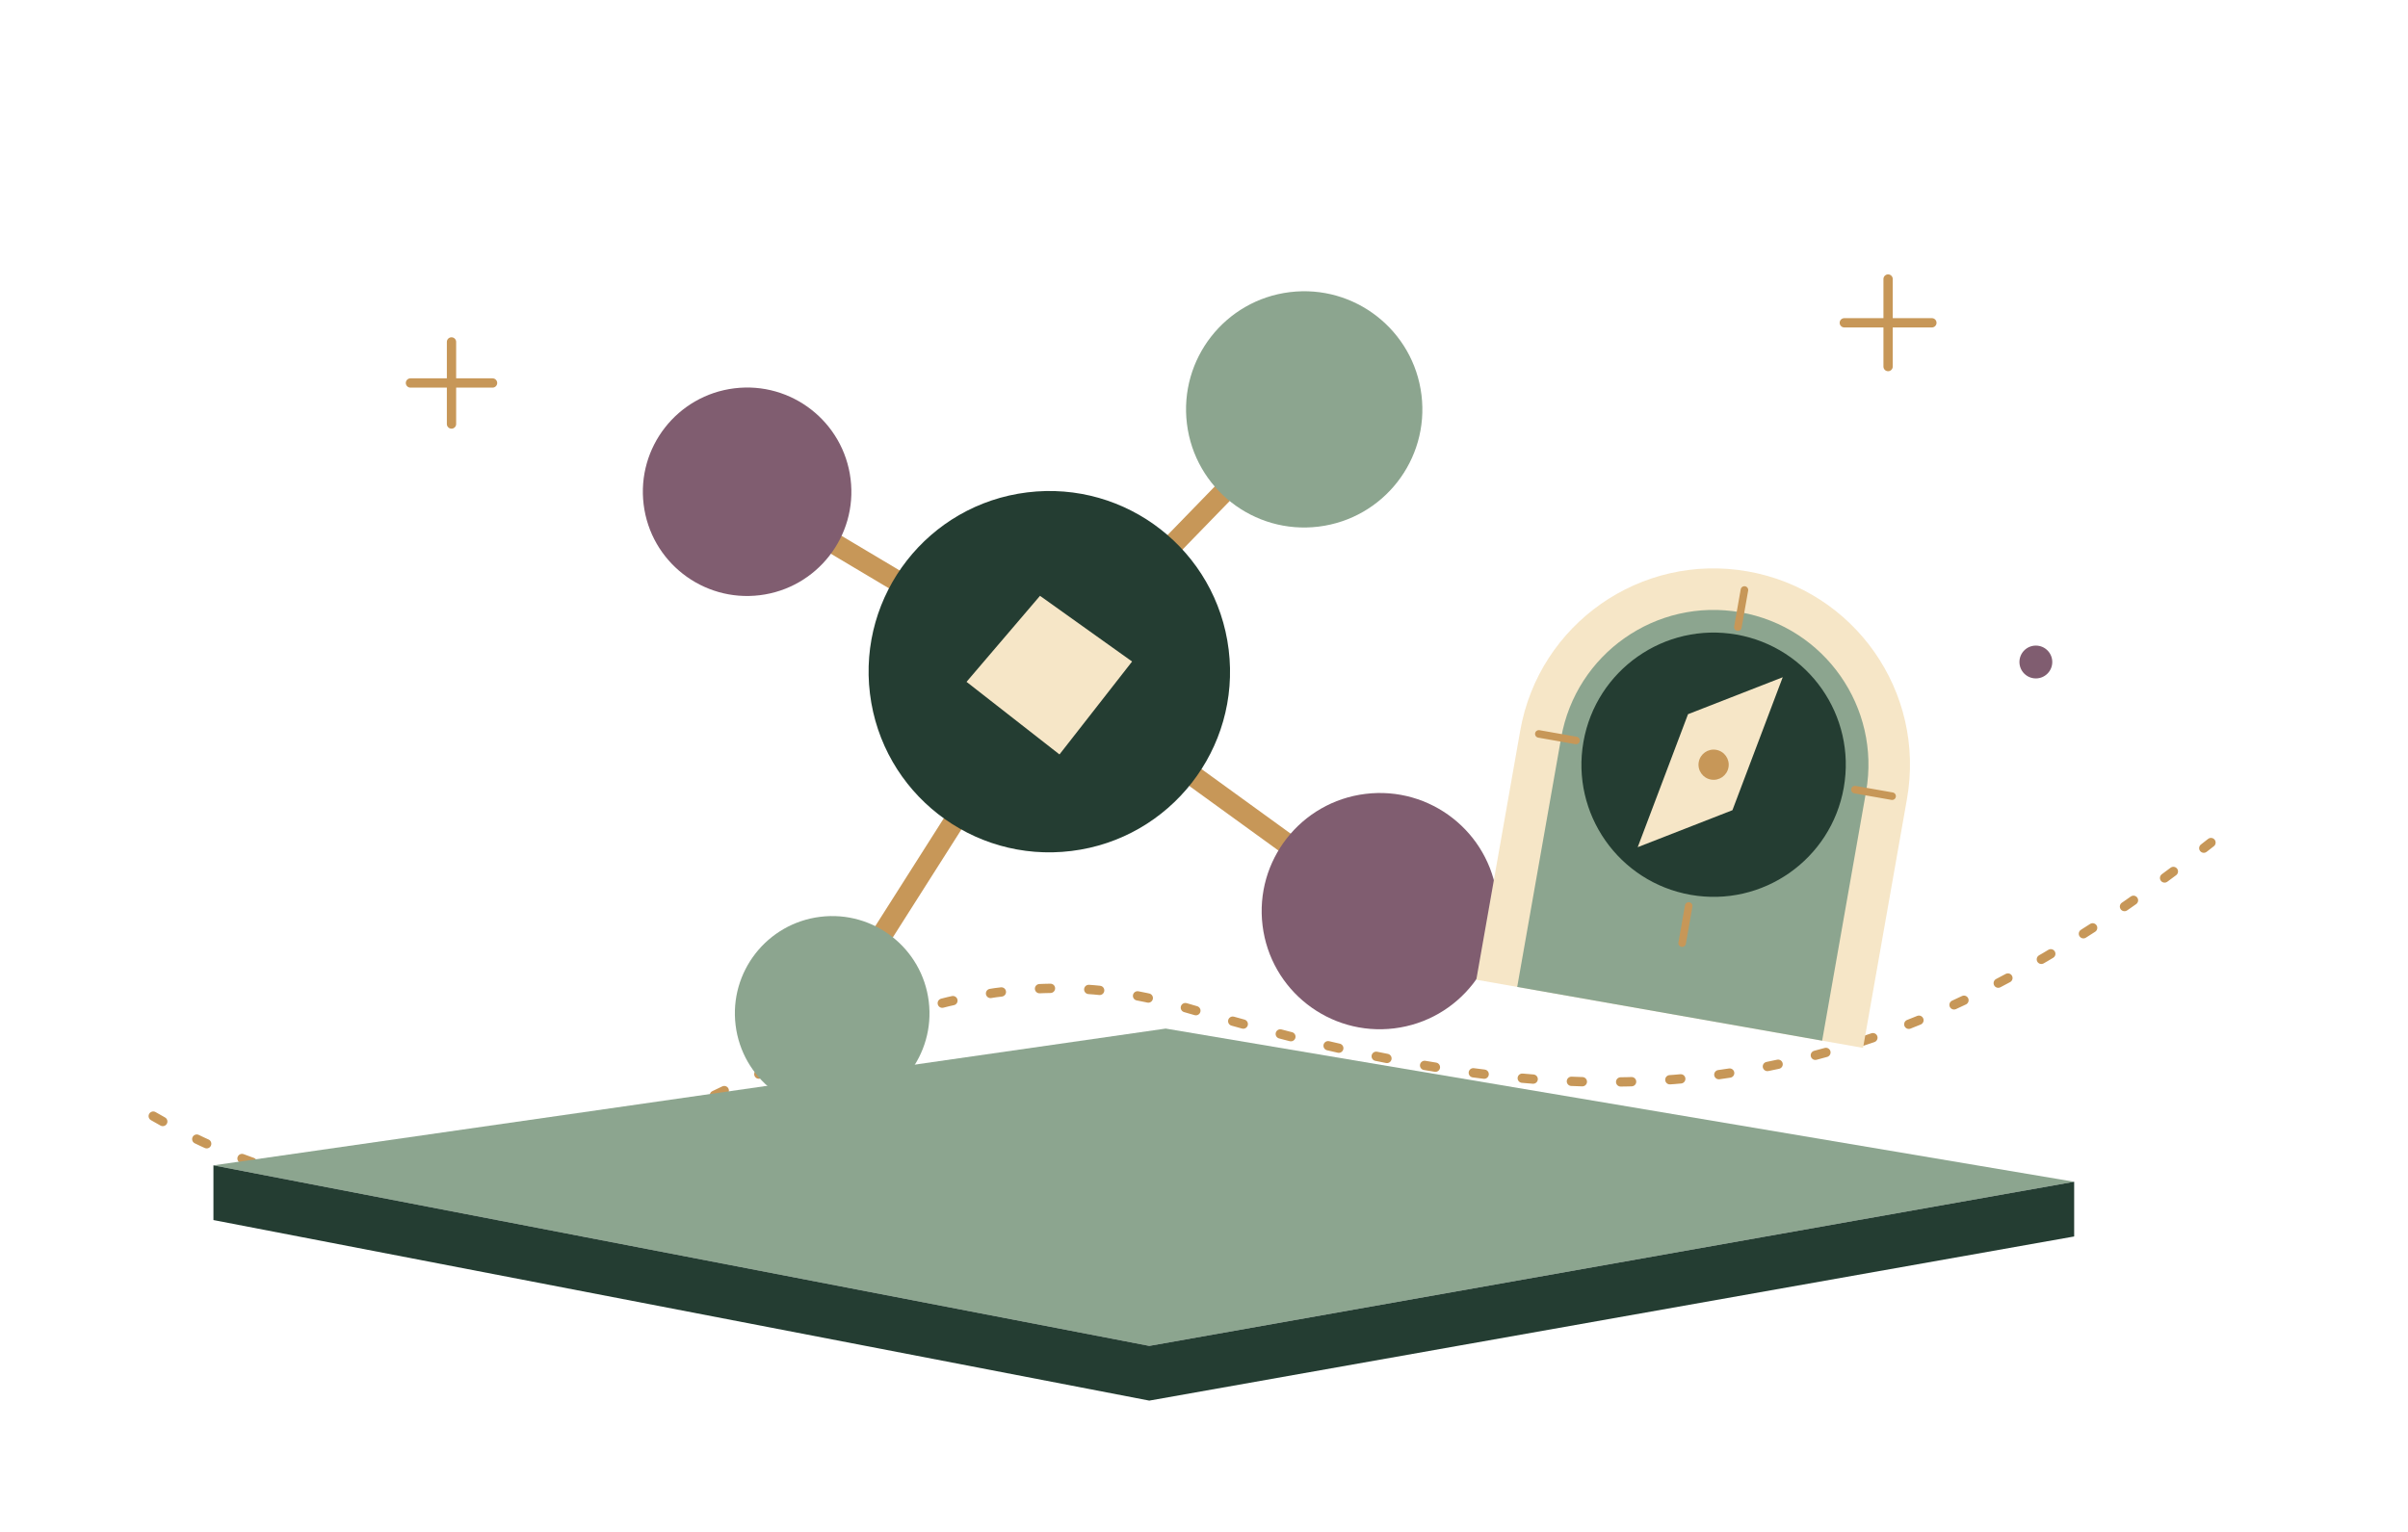
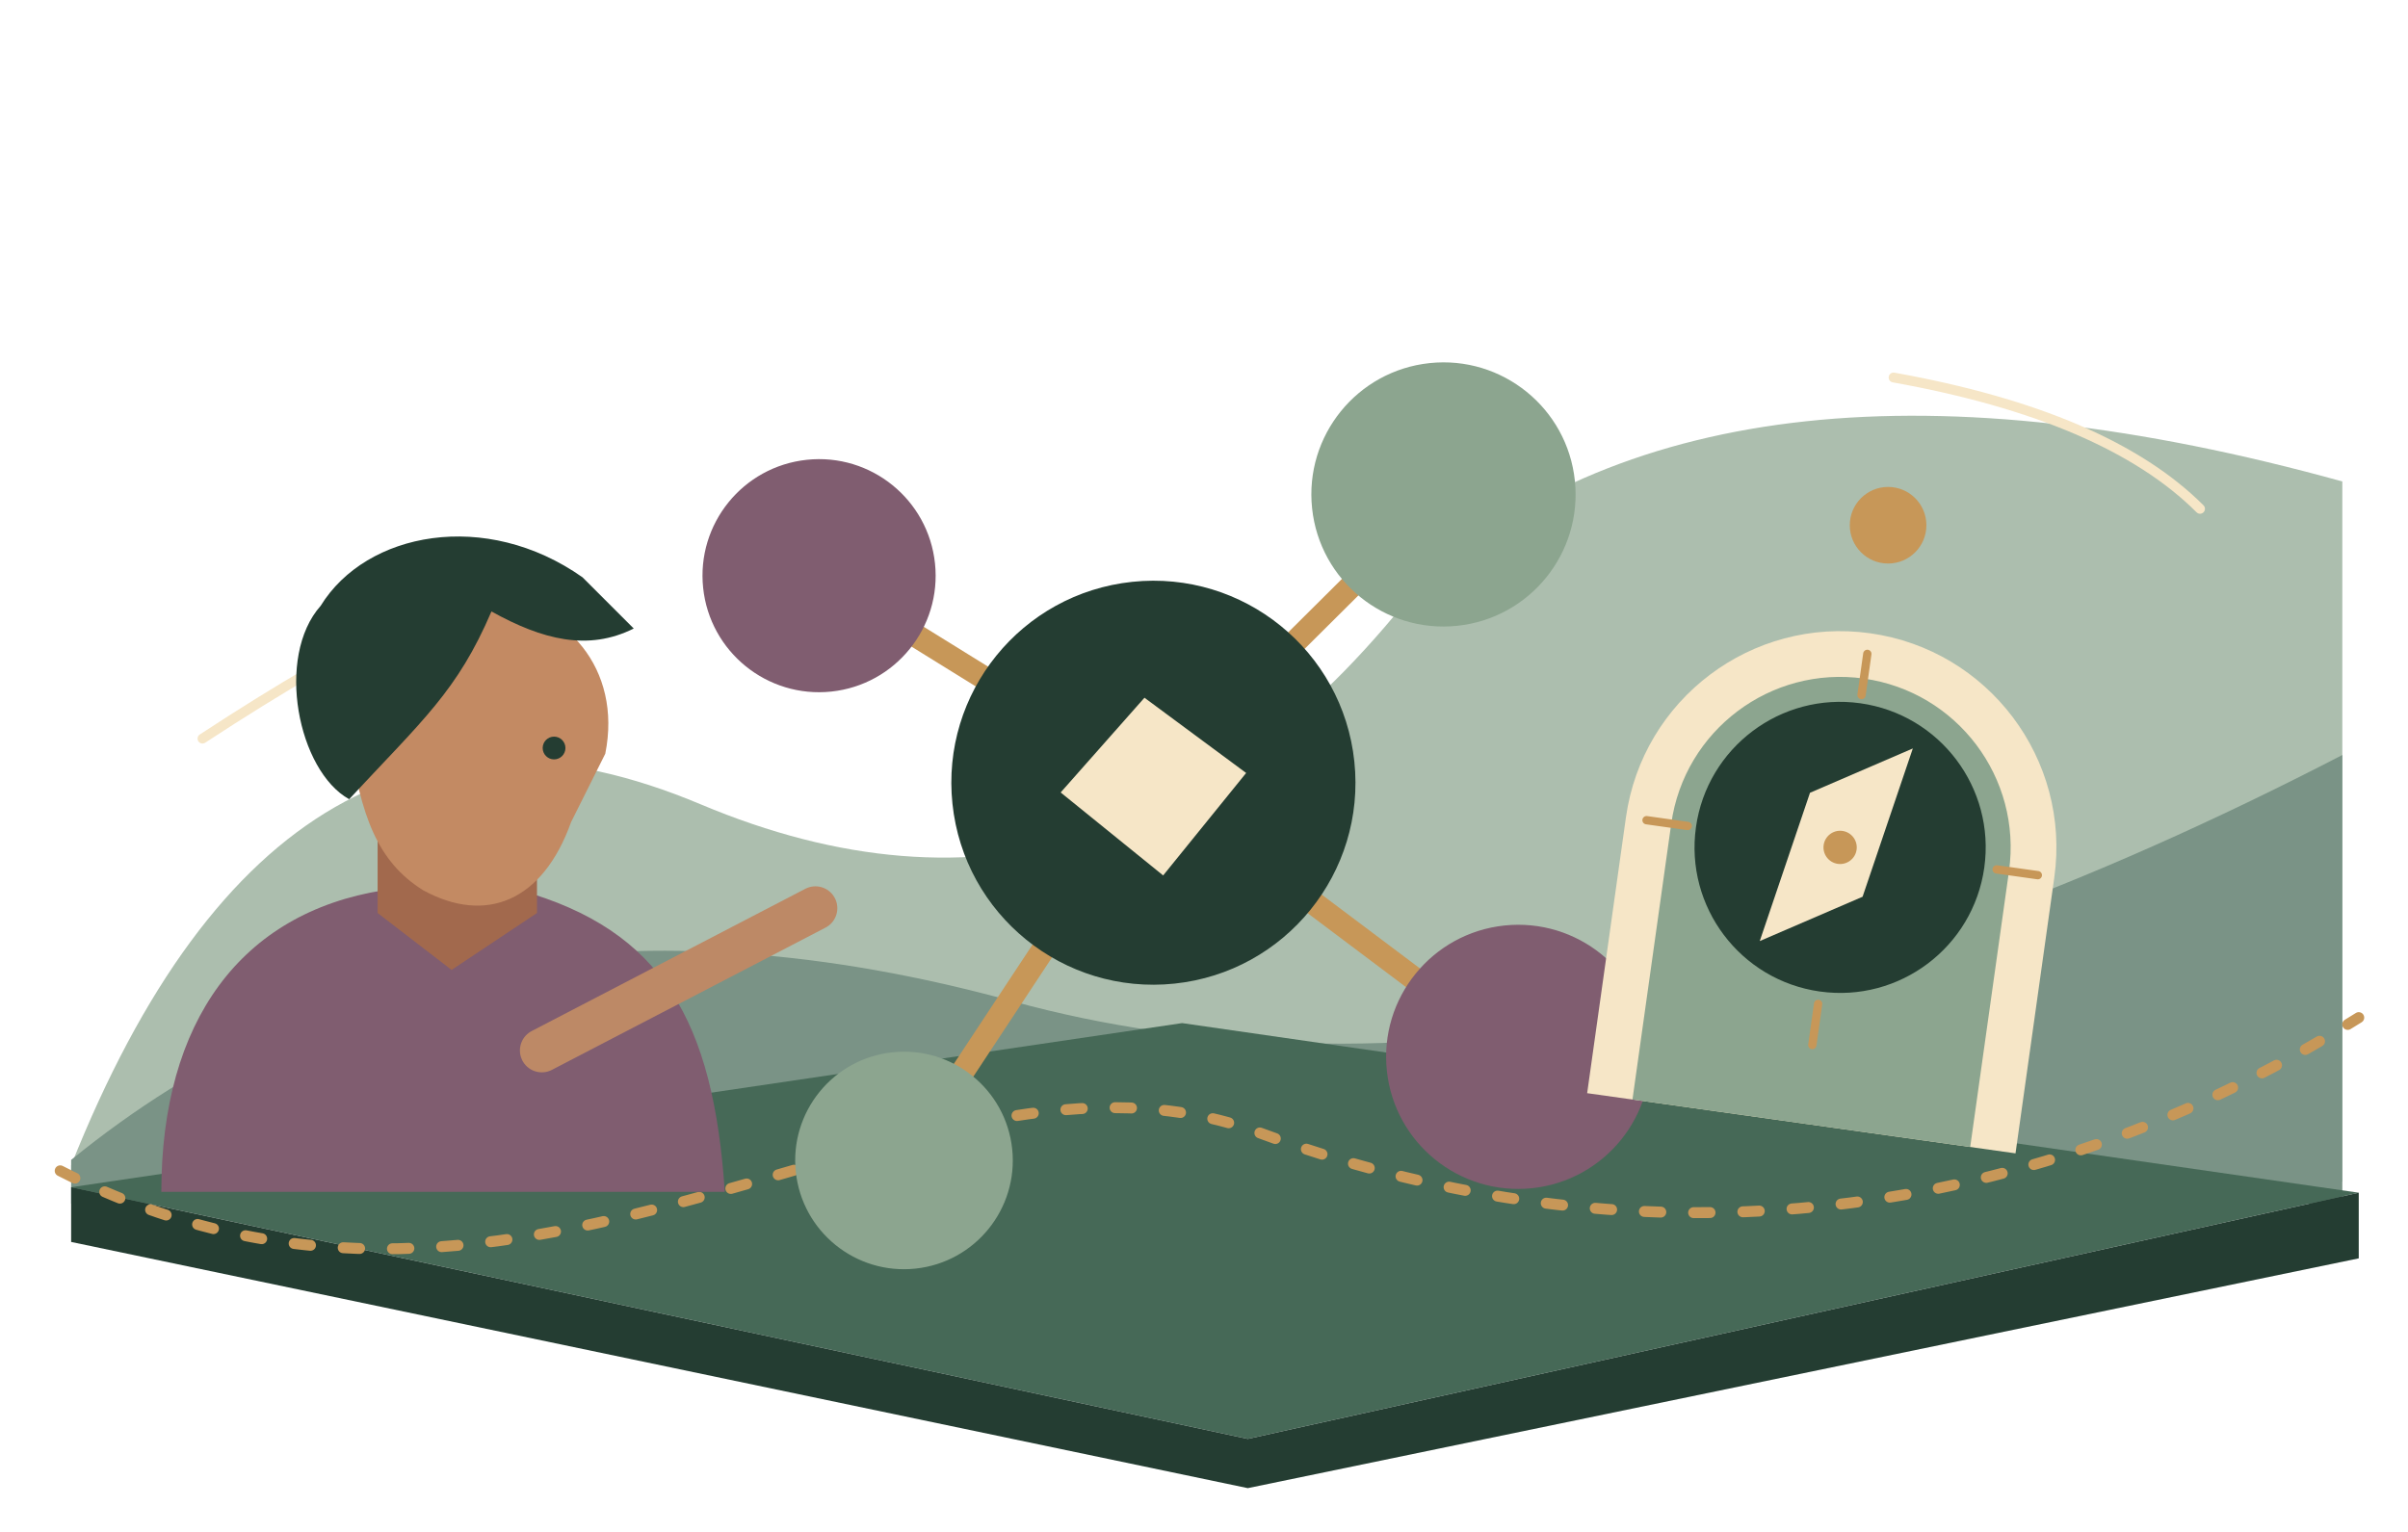
<svg xmlns="http://www.w3.org/2000/svg" viewBox="0 0 440 280" role="img" aria-labelledby="title">
-   <path d="M28 204c78 45 117-41 188-20s121 23 188-30" fill="none" stroke="#c79758" stroke-width="1.7" stroke-linecap="round" stroke-linejoin="round" stroke-dasharray="2 7" />
-   <path d="M75 70h15m-7.5-7.5v15M337 59h16m-8-8v16" fill="none" stroke="#c79758" stroke-width="1.7" stroke-linecap="round" stroke-linejoin="round" />
-   <circle cx="372" cy="121" r="3" fill="#805d70" />
-   <path d="M39 213 213 188l166 28-169 30Z" fill="#8ca58f" />
-   <path d="M39 213v10l171 33 169-30v-10l-169 30Z" fill="#243d32" />
-   <g transform="translate(116 44) scale(1.27) rotate(-7 60 65)">
+   <g opacity=".72">
+     <path d="M13 213Q52 115 128 147T260 106Q316 57 428 88v128H13Z" fill="#8ca58f" />
+     <path d="M13 212q70-57 172-29t243-45v82H13Z" fill="#466957" />
+   </g>
+   <path d="M13 217 216 187l215 31-203 45Z" fill="#466957" />
+   <path d="M13 217v10l215 45 203-42v-12l-203 45Z" fill="#243d32" />
+   <path d="M11 214C97 258 168 184 230 207s134 21 201-21" fill="none" stroke="#c79758" stroke-width="2" stroke-linecap="round" stroke-linejoin="round" stroke-dasharray="3 6" />
+   <path d="M37 135c29-19 47-27 63-32m246-34q39 7 56 24" fill="none" stroke="#f6e6c7" stroke-width="1.8" stroke-linecap="round" stroke-linejoin="round" />
+   <circle cx="345" cy="96" r="7" fill="#c79758" />
+   <g transform="translate(17 92) scale(1.04) rotate(0 60 65)">
+     <path d="M12 121c0-30 14-49 39-53h24c25 7 34 23 36 53Z" fill="#805d70" />
+     <path d="M50 59v13l13 10 15-10V56Z" fill="#a2694d" />
+     <path d="M45 41c-1-15 10-25 25-24 13 1 23 12 20 27l-6 12c-5 14-15 18-26 12-8-5-11-13-13-27Z" fill="#c38a63" />
+     <path d="M45 52c-9-5-13-25-5-34 8-13 29-17 46-5l9 9c-8 4-16 2-25-3-6 14-12 19-25 33Z" fill="#243d32" />
+     <circle cx="81" cy="43" r="2" fill="#243d32" />
+   </g>
+   <path d="M99 192l50-26" fill="none" stroke="#bd8966" stroke-width="8" stroke-linecap="round" stroke-linejoin="round" />
+   <g transform="translate(126 55) scale(1.42) rotate(-6 60 65)">
    <path d="M60 62 20 31m40 31 41-33M60 62l-37 45m37-45 43 40" fill="none" stroke="#c79758" stroke-width="3" stroke-linecap="round" stroke-linejoin="round" />
    <circle cx="60" cy="62" r="26" fill="#243d32" />
    <circle cx="20" cy="31" r="15" fill="#805d70" />
    <circle cx="101" cy="29" r="17" fill="#8ca58f" />
    <circle cx="23" cy="107" r="14" fill="#8ca58f" />
    <circle cx="103" cy="102" r="17" fill="#805d70" />
    <path d="m60 51 12 11-12 12-12-12Z" fill="#f6e6c7" />
  </g>
-   <g transform="translate(271 99) scale(0.69) rotate(10 60 65)">
+   <g transform="translate(290 110) scale(0.76) rotate(8 60 65)">
    <path d="M8 126V59a52 52 0 0 1 104 0v67Z" fill="#f6e6c7" />
    <path d="M19 126V59a41 41 0 0 1 82 0v67Z" fill="#8ca58f" />
    <circle cx="60" cy="59" r="35" fill="#243d32" />
    <path d="m74 33-7 37-23 14 7-37Z" fill="#f6e6c7" />
    <circle cx="60" cy="59" r="4" fill="#c79758" />
    <path d="M60 12v10m0 75v10M13 59h10m75 0h10" fill="none" stroke="#c79758" stroke-width="2" stroke-linecap="round" stroke-linejoin="round" />
  </g>
</svg>
